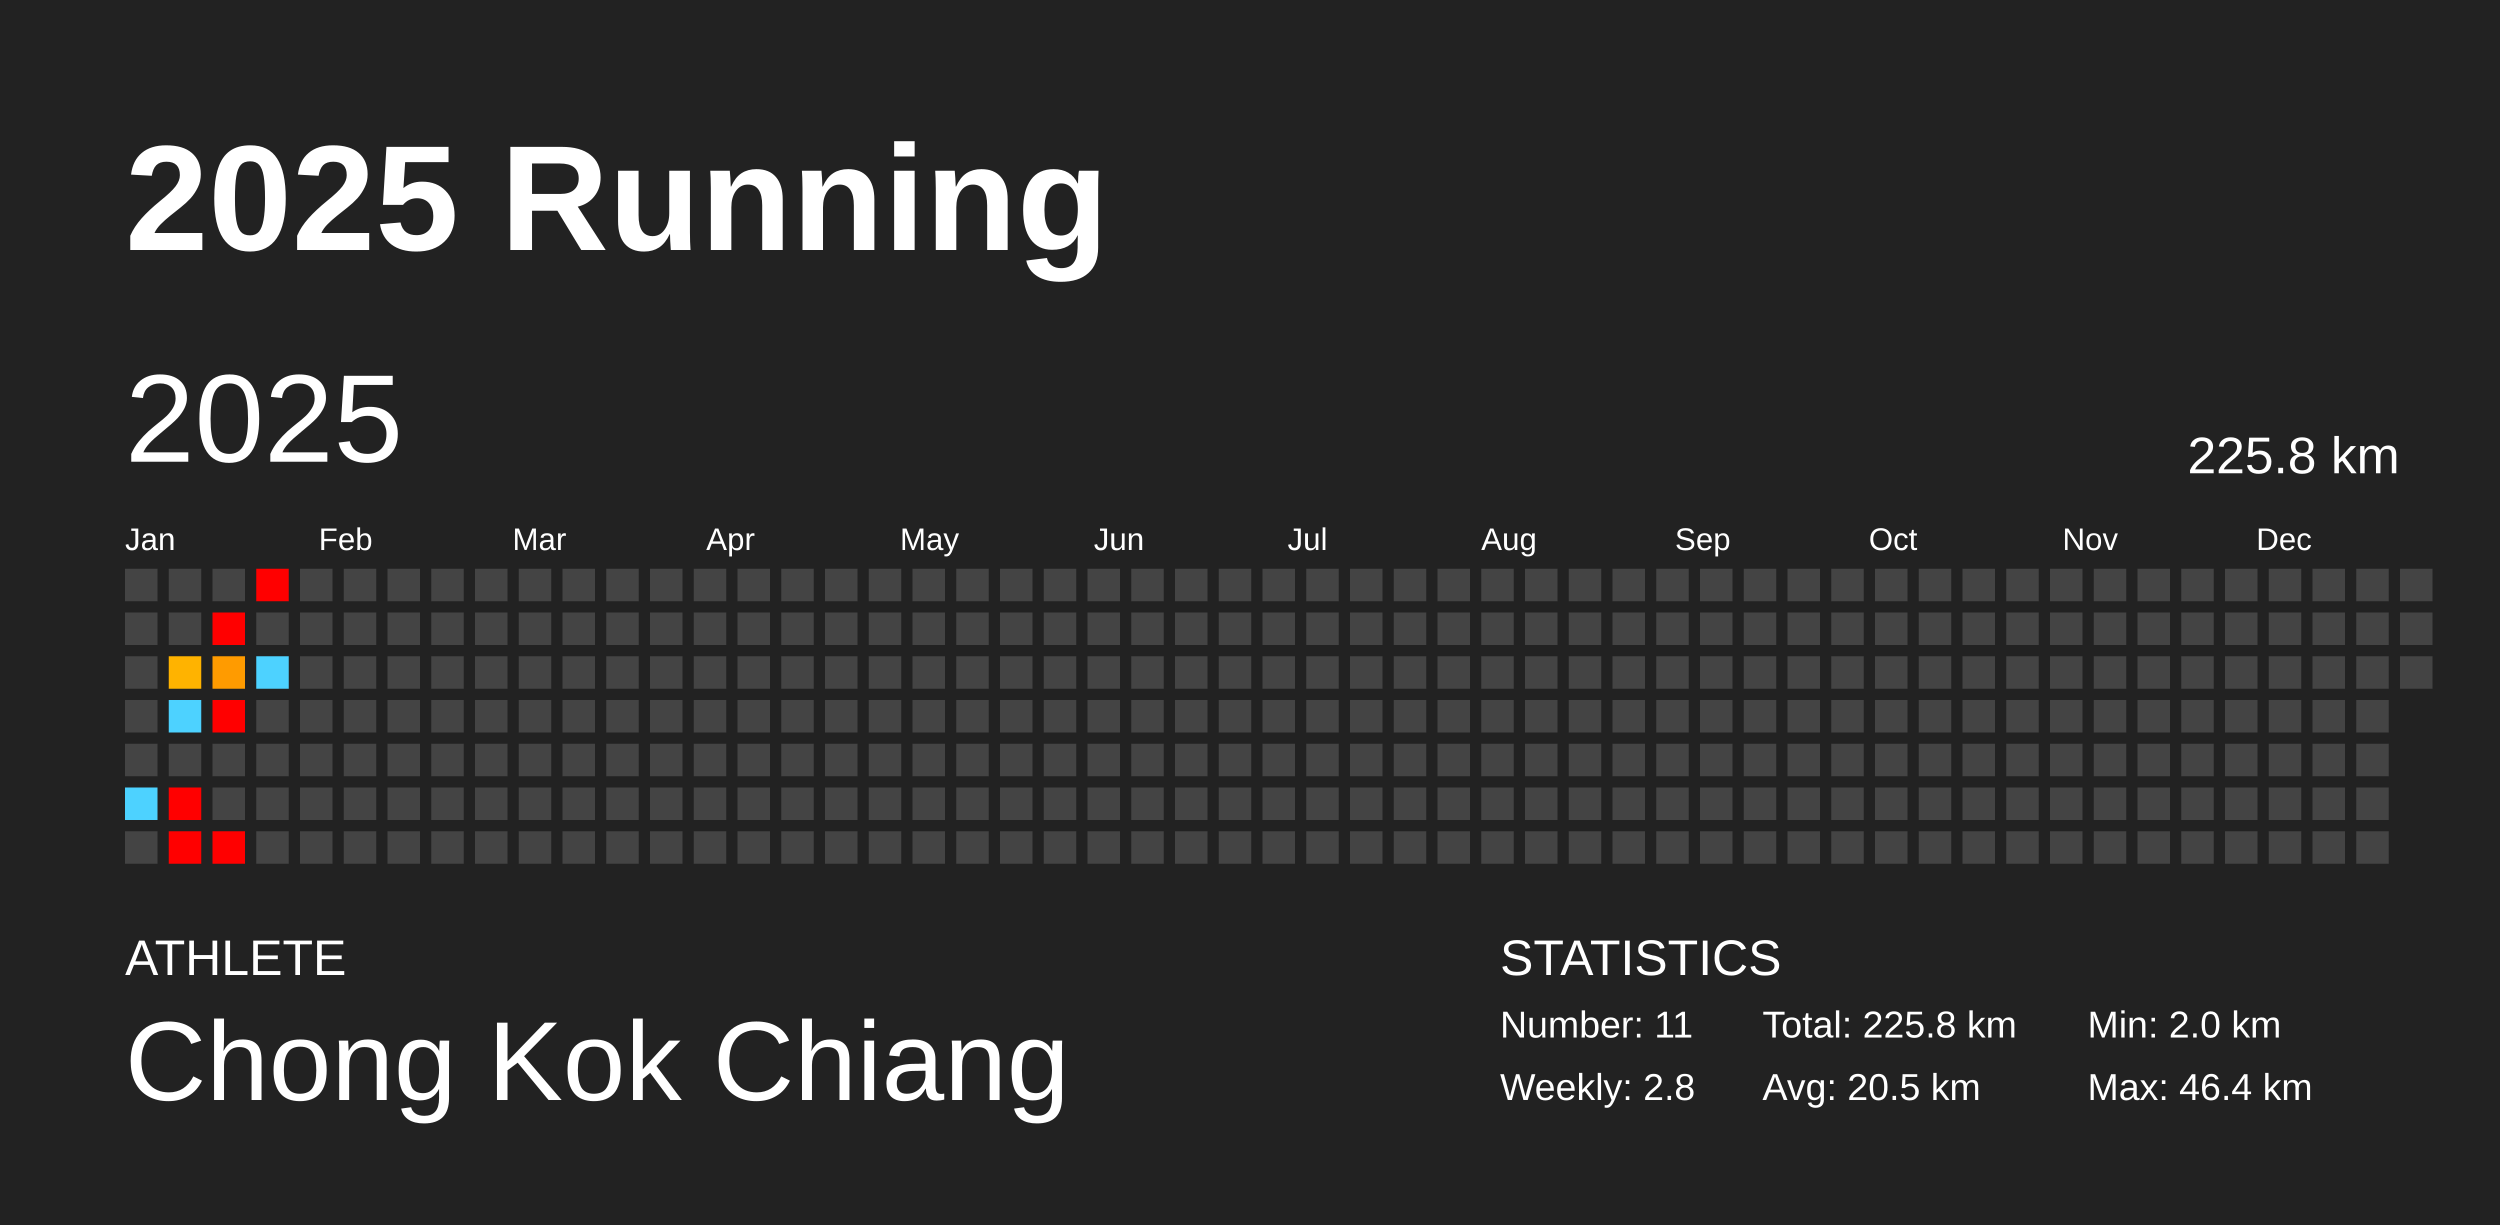
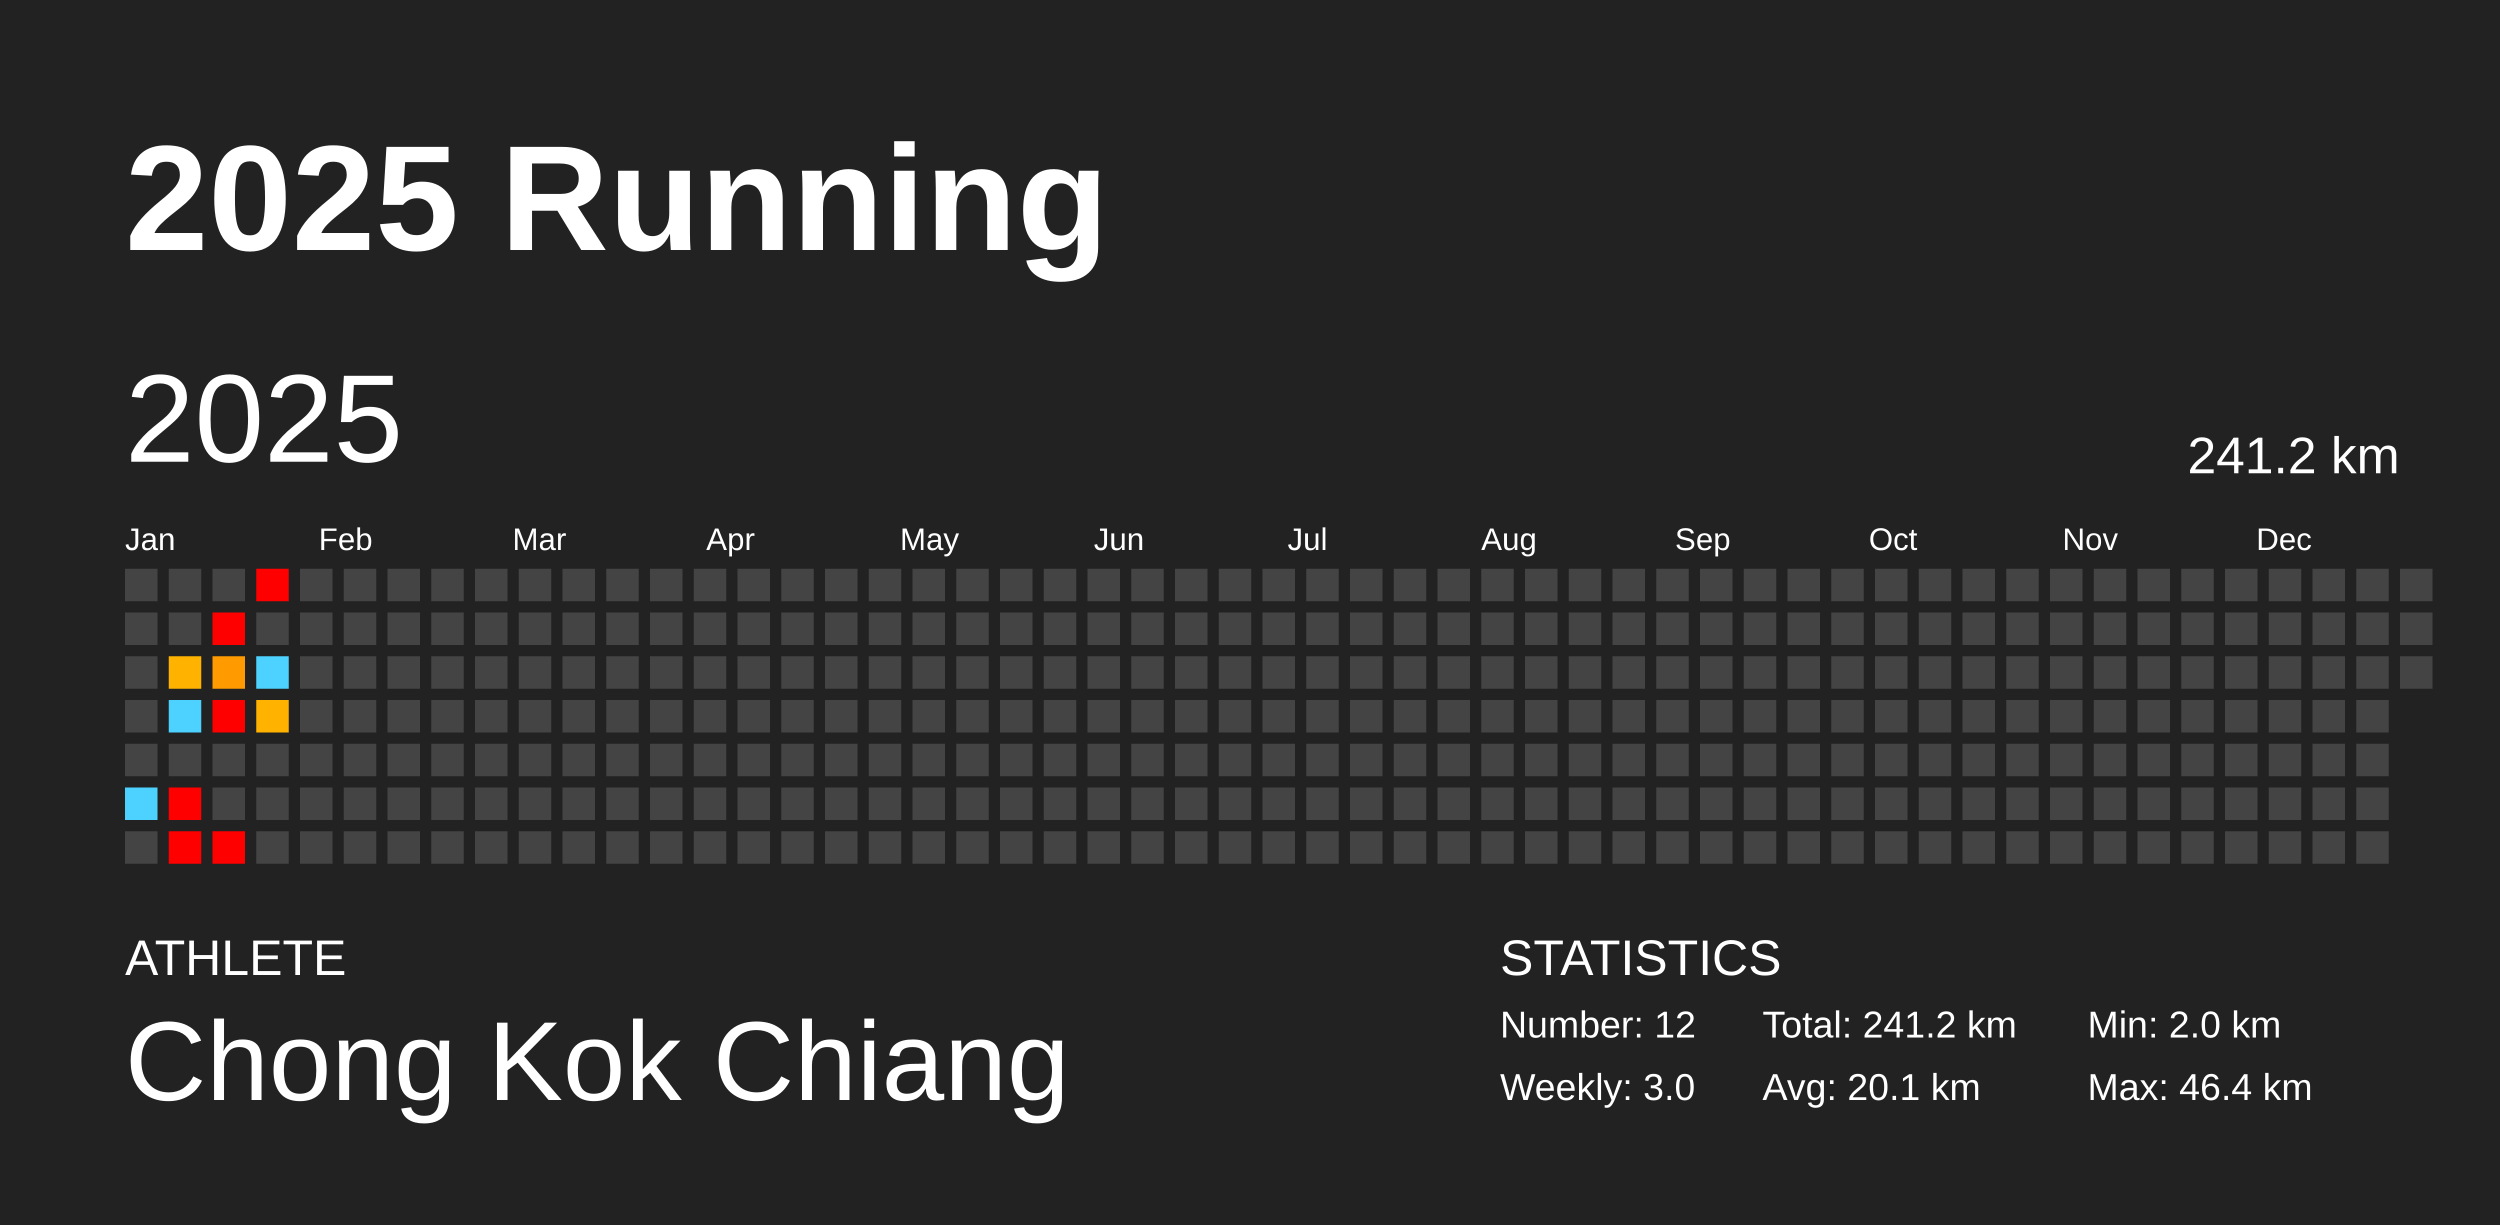
<svg xmlns="http://www.w3.org/2000/svg" baseProfile="full" height="98mm" version="1.1" viewBox="0,0,200,98" width="200mm">
  <defs />
  <rect fill="#222222" height="98" width="200" x="0" y="0" />
  <text fill="#FFFFFF" style="font-size:12px; font-family:Arial; font-weight:bold;" x="10" y="20">2025 Running</text>
  <text fill="#FFFFFF" style="font-size:4px; font-family:Arial" x="10" y="78">ATHLETE</text>
  <text fill="#FFFFFF" style="font-size:9px; font-family:Arial" x="10" y="88">Chong Kok Chiang</text>
  <text fill="#FFFFFF" style="font-size:4px; font-family:Arial" x="120" y="78">STATISTICS</text>
-   <text fill="#FFFFFF" style="font-size:3px; font-family:Arial" x="120" y="83">Number: 11</text>
-   <text fill="#FFFFFF" style="font-size:3px; font-family:Arial" x="120" y="88">Weekly: 2.8</text>
-   <text fill="#FFFFFF" style="font-size:3px; font-family:Arial" x="141" y="83">Total: 225.8 km</text>
-   <text fill="#FFFFFF" style="font-size:3px; font-family:Arial" x="141" y="88">Avg: 20.5 km</text>
+   <text fill="#FFFFFF" style="font-size:3px; font-family:Arial" x="120" y="83">Number: 12</text>
+   <text fill="#FFFFFF" style="font-size:3px; font-family:Arial" x="120" y="88">Weekly: 3.0</text>
+   <text fill="#FFFFFF" style="font-size:3px; font-family:Arial" x="141" y="83">Total: 241.2 km</text>
+   <text fill="#FFFFFF" style="font-size:3px; font-family:Arial" x="141" y="88">Avg: 20.1 km</text>
  <text fill="#FFFFFF" style="font-size:3px; font-family:Arial" x="167" y="83">Min: 2.0 km</text>
  <text fill="#FFFFFF" style="font-size:3px; font-family:Arial" x="167" y="88">Max: 46.4 km</text>
  <text dominant-baseline="hanging" fill="#FFFFFF" style="font-size:10.0px; font-family:Arial;" x="10" y="30">2025</text>
-   <text dominant-baseline="hanging" fill="#FFFFFF" style="font-size:4.125px; font-family:Arial;" x="175" y="35">225.8 km</text>
+   <text dominant-baseline="hanging" fill="#FFFFFF" style="font-size:4.125px; font-family:Arial;" x="175" y="35">241.2 km</text>
  <text fill="#FFFFFF" style="font-size:2.5px; font-family:Arial" x="10.0" y="44">Jan</text>
  <text fill="#FFFFFF" style="font-size:2.5px; font-family:Arial" x="25.5" y="44">Feb</text>
  <text fill="#FFFFFF" style="font-size:2.5px; font-family:Arial" x="41.0" y="44">Mar</text>
  <text fill="#FFFFFF" style="font-size:2.5px; font-family:Arial" x="56.5" y="44">Apr</text>
  <text fill="#FFFFFF" style="font-size:2.5px; font-family:Arial" x="72.0" y="44">May</text>
  <text fill="#FFFFFF" style="font-size:2.5px; font-family:Arial" x="87.5" y="44">Jun</text>
  <text fill="#FFFFFF" style="font-size:2.5px; font-family:Arial" x="103.0" y="44">Jul</text>
  <text fill="#FFFFFF" style="font-size:2.5px; font-family:Arial" x="118.5" y="44">Aug</text>
  <text fill="#FFFFFF" style="font-size:2.5px; font-family:Arial" x="134.0" y="44">Sep</text>
  <text fill="#FFFFFF" style="font-size:2.5px; font-family:Arial" x="149.5" y="44">Oct</text>
  <text fill="#FFFFFF" style="font-size:2.5px; font-family:Arial" x="165.0" y="44">Nov</text>
  <text fill="#FFFFFF" style="font-size:2.5px; font-family:Arial" x="180.5" y="44">Dec</text>
  <rect fill="#444444" height="2.6" width="2.6" x="10.0" y="45.5" />
  <rect fill="#444444" height="2.6" width="2.6" x="10.0" y="49.0" />
  <rect fill="#444444" height="2.6" width="2.6" x="10.0" y="52.5" />
  <rect fill="#444444" height="2.6" width="2.6" x="10.0" y="56.0" />
  <rect fill="#444444" height="2.6" width="2.6" x="10.0" y="59.5" />
  <rect fill="#4dd2ff" height="2.6" width="2.6" x="10.0" y="63.0" />
  <rect fill="#444444" height="2.6" width="2.6" x="10.0" y="66.5" />
  <rect fill="#444444" height="2.6" width="2.6" x="13.5" y="45.5" />
  <rect fill="#444444" height="2.6" width="2.6" x="13.5" y="49.0" />
  <rect fill="#ffb300" height="2.6" width="2.6" x="13.5" y="52.5" />
  <rect fill="#4dd2ff" height="2.6" width="2.6" x="13.5" y="56.0" />
  <rect fill="#444444" height="2.6" width="2.6" x="13.5" y="59.5" />
  <rect fill="red" height="2.6" width="2.6" x="13.5" y="63.0" />
  <rect fill="red" height="2.6" width="2.6" x="13.5" y="66.5" />
  <rect fill="#444444" height="2.6" width="2.6" x="17.0" y="45.5" />
  <rect fill="red" height="2.6" width="2.6" x="17.0" y="49.0" />
  <rect fill="#ff9b00" height="2.6" width="2.6" x="17.0" y="52.5" />
  <rect fill="red" height="2.6" width="2.6" x="17.0" y="56.0" />
  <rect fill="#444444" height="2.6" width="2.6" x="17.0" y="59.5" />
  <rect fill="#444444" height="2.6" width="2.6" x="17.0" y="63.0" />
  <rect fill="red" height="2.6" width="2.6" x="17.0" y="66.5" />
  <rect fill="red" height="2.6" width="2.6" x="20.5" y="45.5" />
  <rect fill="#444444" height="2.6" width="2.6" x="20.5" y="49.0" />
  <rect fill="#4dd2ff" height="2.6" width="2.6" x="20.5" y="52.5" />
-   <rect fill="#444444" height="2.6" width="2.6" x="20.5" y="56.0" />
+   <rect fill="#ffb200" height="2.6" width="2.6" x="20.5" y="56.0" />
  <rect fill="#444444" height="2.6" width="2.6" x="20.5" y="59.5" />
  <rect fill="#444444" height="2.6" width="2.6" x="20.5" y="63.0" />
  <rect fill="#444444" height="2.6" width="2.6" x="20.5" y="66.5" />
  <rect fill="#444444" height="2.6" width="2.6" x="24.0" y="45.5" />
  <rect fill="#444444" height="2.6" width="2.6" x="24.0" y="49.0" />
  <rect fill="#444444" height="2.6" width="2.6" x="24.0" y="52.5" />
  <rect fill="#444444" height="2.6" width="2.6" x="24.0" y="56.0" />
  <rect fill="#444444" height="2.6" width="2.6" x="24.0" y="59.5" />
  <rect fill="#444444" height="2.6" width="2.6" x="24.0" y="63.0" />
  <rect fill="#444444" height="2.6" width="2.6" x="24.0" y="66.5" />
  <rect fill="#444444" height="2.6" width="2.6" x="27.5" y="45.5" />
  <rect fill="#444444" height="2.6" width="2.6" x="27.5" y="49.0" />
  <rect fill="#444444" height="2.6" width="2.6" x="27.5" y="52.5" />
  <rect fill="#444444" height="2.6" width="2.6" x="27.5" y="56.0" />
  <rect fill="#444444" height="2.6" width="2.6" x="27.5" y="59.5" />
  <rect fill="#444444" height="2.6" width="2.6" x="27.5" y="63.0" />
  <rect fill="#444444" height="2.6" width="2.6" x="27.5" y="66.5" />
  <rect fill="#444444" height="2.6" width="2.6" x="31.0" y="45.5" />
  <rect fill="#444444" height="2.6" width="2.6" x="31.0" y="49.0" />
  <rect fill="#444444" height="2.6" width="2.6" x="31.0" y="52.5" />
  <rect fill="#444444" height="2.6" width="2.6" x="31.0" y="56.0" />
  <rect fill="#444444" height="2.6" width="2.6" x="31.0" y="59.5" />
  <rect fill="#444444" height="2.6" width="2.6" x="31.0" y="63.0" />
  <rect fill="#444444" height="2.6" width="2.6" x="31.0" y="66.5" />
  <rect fill="#444444" height="2.6" width="2.6" x="34.5" y="45.5" />
  <rect fill="#444444" height="2.6" width="2.6" x="34.5" y="49.0" />
  <rect fill="#444444" height="2.6" width="2.6" x="34.5" y="52.5" />
  <rect fill="#444444" height="2.6" width="2.6" x="34.5" y="56.0" />
  <rect fill="#444444" height="2.6" width="2.6" x="34.5" y="59.5" />
  <rect fill="#444444" height="2.6" width="2.6" x="34.5" y="63.0" />
  <rect fill="#444444" height="2.6" width="2.6" x="34.5" y="66.5" />
  <rect fill="#444444" height="2.6" width="2.6" x="38.0" y="45.5" />
  <rect fill="#444444" height="2.6" width="2.6" x="38.0" y="49.0" />
  <rect fill="#444444" height="2.6" width="2.6" x="38.0" y="52.5" />
  <rect fill="#444444" height="2.6" width="2.6" x="38.0" y="56.0" />
  <rect fill="#444444" height="2.6" width="2.6" x="38.0" y="59.5" />
  <rect fill="#444444" height="2.6" width="2.6" x="38.0" y="63.0" />
  <rect fill="#444444" height="2.6" width="2.6" x="38.0" y="66.5" />
  <rect fill="#444444" height="2.6" width="2.6" x="41.5" y="45.5" />
  <rect fill="#444444" height="2.6" width="2.6" x="41.5" y="49.0" />
  <rect fill="#444444" height="2.6" width="2.6" x="41.5" y="52.5" />
  <rect fill="#444444" height="2.6" width="2.6" x="41.5" y="56.0" />
  <rect fill="#444444" height="2.6" width="2.6" x="41.5" y="59.5" />
  <rect fill="#444444" height="2.6" width="2.6" x="41.5" y="63.0" />
  <rect fill="#444444" height="2.6" width="2.6" x="41.5" y="66.5" />
  <rect fill="#444444" height="2.6" width="2.6" x="45.0" y="45.5" />
  <rect fill="#444444" height="2.6" width="2.6" x="45.0" y="49.0" />
  <rect fill="#444444" height="2.6" width="2.6" x="45.0" y="52.5" />
  <rect fill="#444444" height="2.6" width="2.6" x="45.0" y="56.0" />
  <rect fill="#444444" height="2.6" width="2.6" x="45.0" y="59.5" />
  <rect fill="#444444" height="2.6" width="2.6" x="45.0" y="63.0" />
  <rect fill="#444444" height="2.6" width="2.6" x="45.0" y="66.5" />
  <rect fill="#444444" height="2.6" width="2.6" x="48.5" y="45.5" />
  <rect fill="#444444" height="2.6" width="2.6" x="48.5" y="49.0" />
  <rect fill="#444444" height="2.6" width="2.6" x="48.5" y="52.5" />
  <rect fill="#444444" height="2.6" width="2.6" x="48.5" y="56.0" />
  <rect fill="#444444" height="2.6" width="2.6" x="48.5" y="59.5" />
  <rect fill="#444444" height="2.6" width="2.6" x="48.5" y="63.0" />
  <rect fill="#444444" height="2.6" width="2.6" x="48.5" y="66.5" />
  <rect fill="#444444" height="2.6" width="2.6" x="52.0" y="45.5" />
  <rect fill="#444444" height="2.6" width="2.6" x="52.0" y="49.0" />
  <rect fill="#444444" height="2.6" width="2.6" x="52.0" y="52.5" />
  <rect fill="#444444" height="2.6" width="2.6" x="52.0" y="56.0" />
  <rect fill="#444444" height="2.6" width="2.6" x="52.0" y="59.5" />
  <rect fill="#444444" height="2.6" width="2.6" x="52.0" y="63.0" />
  <rect fill="#444444" height="2.6" width="2.6" x="52.0" y="66.5" />
  <rect fill="#444444" height="2.6" width="2.6" x="55.5" y="45.5" />
  <rect fill="#444444" height="2.6" width="2.6" x="55.5" y="49.0" />
  <rect fill="#444444" height="2.6" width="2.6" x="55.5" y="52.5" />
  <rect fill="#444444" height="2.6" width="2.6" x="55.5" y="56.0" />
  <rect fill="#444444" height="2.6" width="2.6" x="55.5" y="59.5" />
  <rect fill="#444444" height="2.6" width="2.6" x="55.5" y="63.0" />
  <rect fill="#444444" height="2.6" width="2.6" x="55.5" y="66.5" />
  <rect fill="#444444" height="2.6" width="2.6" x="59.0" y="45.5" />
  <rect fill="#444444" height="2.6" width="2.6" x="59.0" y="49.0" />
  <rect fill="#444444" height="2.6" width="2.6" x="59.0" y="52.5" />
  <rect fill="#444444" height="2.6" width="2.6" x="59.0" y="56.0" />
  <rect fill="#444444" height="2.6" width="2.6" x="59.0" y="59.5" />
  <rect fill="#444444" height="2.6" width="2.6" x="59.0" y="63.0" />
  <rect fill="#444444" height="2.6" width="2.6" x="59.0" y="66.5" />
  <rect fill="#444444" height="2.6" width="2.6" x="62.5" y="45.5" />
  <rect fill="#444444" height="2.6" width="2.6" x="62.5" y="49.0" />
  <rect fill="#444444" height="2.6" width="2.6" x="62.5" y="52.5" />
  <rect fill="#444444" height="2.6" width="2.6" x="62.5" y="56.0" />
  <rect fill="#444444" height="2.6" width="2.6" x="62.5" y="59.5" />
  <rect fill="#444444" height="2.6" width="2.6" x="62.5" y="63.0" />
  <rect fill="#444444" height="2.6" width="2.6" x="62.5" y="66.5" />
  <rect fill="#444444" height="2.6" width="2.6" x="66.0" y="45.5" />
  <rect fill="#444444" height="2.6" width="2.6" x="66.0" y="49.0" />
  <rect fill="#444444" height="2.6" width="2.6" x="66.0" y="52.5" />
  <rect fill="#444444" height="2.6" width="2.6" x="66.0" y="56.0" />
  <rect fill="#444444" height="2.6" width="2.6" x="66.0" y="59.5" />
  <rect fill="#444444" height="2.6" width="2.6" x="66.0" y="63.0" />
  <rect fill="#444444" height="2.6" width="2.6" x="66.0" y="66.5" />
  <rect fill="#444444" height="2.6" width="2.6" x="69.5" y="45.5" />
  <rect fill="#444444" height="2.6" width="2.6" x="69.5" y="49.0" />
  <rect fill="#444444" height="2.6" width="2.6" x="69.5" y="52.5" />
  <rect fill="#444444" height="2.6" width="2.6" x="69.5" y="56.0" />
  <rect fill="#444444" height="2.6" width="2.6" x="69.5" y="59.5" />
  <rect fill="#444444" height="2.6" width="2.6" x="69.5" y="63.0" />
  <rect fill="#444444" height="2.6" width="2.6" x="69.5" y="66.5" />
  <rect fill="#444444" height="2.6" width="2.6" x="73.0" y="45.5" />
  <rect fill="#444444" height="2.6" width="2.6" x="73.0" y="49.0" />
  <rect fill="#444444" height="2.6" width="2.6" x="73.0" y="52.5" />
  <rect fill="#444444" height="2.6" width="2.6" x="73.0" y="56.0" />
  <rect fill="#444444" height="2.6" width="2.6" x="73.0" y="59.5" />
  <rect fill="#444444" height="2.6" width="2.6" x="73.0" y="63.0" />
  <rect fill="#444444" height="2.6" width="2.6" x="73.0" y="66.5" />
  <rect fill="#444444" height="2.6" width="2.6" x="76.5" y="45.5" />
  <rect fill="#444444" height="2.6" width="2.6" x="76.5" y="49.0" />
  <rect fill="#444444" height="2.6" width="2.6" x="76.5" y="52.5" />
  <rect fill="#444444" height="2.6" width="2.6" x="76.5" y="56.0" />
  <rect fill="#444444" height="2.6" width="2.6" x="76.5" y="59.5" />
  <rect fill="#444444" height="2.6" width="2.6" x="76.5" y="63.0" />
  <rect fill="#444444" height="2.6" width="2.6" x="76.5" y="66.5" />
  <rect fill="#444444" height="2.6" width="2.6" x="80.0" y="45.5" />
  <rect fill="#444444" height="2.6" width="2.6" x="80.0" y="49.0" />
  <rect fill="#444444" height="2.6" width="2.6" x="80.0" y="52.5" />
  <rect fill="#444444" height="2.6" width="2.6" x="80.0" y="56.0" />
  <rect fill="#444444" height="2.6" width="2.6" x="80.0" y="59.5" />
  <rect fill="#444444" height="2.6" width="2.6" x="80.0" y="63.0" />
  <rect fill="#444444" height="2.6" width="2.6" x="80.0" y="66.5" />
  <rect fill="#444444" height="2.6" width="2.6" x="83.5" y="45.5" />
  <rect fill="#444444" height="2.6" width="2.6" x="83.5" y="49.0" />
  <rect fill="#444444" height="2.6" width="2.6" x="83.5" y="52.5" />
  <rect fill="#444444" height="2.6" width="2.6" x="83.5" y="56.0" />
  <rect fill="#444444" height="2.6" width="2.6" x="83.5" y="59.5" />
  <rect fill="#444444" height="2.6" width="2.6" x="83.5" y="63.0" />
  <rect fill="#444444" height="2.6" width="2.6" x="83.5" y="66.5" />
  <rect fill="#444444" height="2.6" width="2.6" x="87.0" y="45.5" />
  <rect fill="#444444" height="2.6" width="2.6" x="87.0" y="49.0" />
  <rect fill="#444444" height="2.6" width="2.6" x="87.0" y="52.5" />
  <rect fill="#444444" height="2.6" width="2.6" x="87.0" y="56.0" />
  <rect fill="#444444" height="2.6" width="2.6" x="87.0" y="59.5" />
  <rect fill="#444444" height="2.6" width="2.6" x="87.0" y="63.0" />
  <rect fill="#444444" height="2.6" width="2.6" x="87.0" y="66.5" />
  <rect fill="#444444" height="2.6" width="2.6" x="90.5" y="45.5" />
  <rect fill="#444444" height="2.6" width="2.6" x="90.5" y="49.0" />
  <rect fill="#444444" height="2.6" width="2.6" x="90.5" y="52.5" />
  <rect fill="#444444" height="2.6" width="2.6" x="90.5" y="56.0" />
  <rect fill="#444444" height="2.6" width="2.6" x="90.5" y="59.5" />
  <rect fill="#444444" height="2.6" width="2.6" x="90.5" y="63.0" />
  <rect fill="#444444" height="2.6" width="2.6" x="90.5" y="66.5" />
  <rect fill="#444444" height="2.6" width="2.6" x="94.0" y="45.5" />
  <rect fill="#444444" height="2.6" width="2.6" x="94.0" y="49.0" />
  <rect fill="#444444" height="2.6" width="2.6" x="94.0" y="52.5" />
  <rect fill="#444444" height="2.6" width="2.6" x="94.0" y="56.0" />
  <rect fill="#444444" height="2.6" width="2.6" x="94.0" y="59.5" />
  <rect fill="#444444" height="2.6" width="2.6" x="94.0" y="63.0" />
  <rect fill="#444444" height="2.6" width="2.6" x="94.0" y="66.5" />
  <rect fill="#444444" height="2.6" width="2.6" x="97.5" y="45.5" />
  <rect fill="#444444" height="2.6" width="2.6" x="97.5" y="49.0" />
  <rect fill="#444444" height="2.6" width="2.6" x="97.5" y="52.5" />
  <rect fill="#444444" height="2.6" width="2.6" x="97.5" y="56.0" />
  <rect fill="#444444" height="2.6" width="2.6" x="97.5" y="59.5" />
  <rect fill="#444444" height="2.6" width="2.6" x="97.5" y="63.0" />
  <rect fill="#444444" height="2.6" width="2.6" x="97.5" y="66.5" />
  <rect fill="#444444" height="2.6" width="2.6" x="101.0" y="45.5" />
  <rect fill="#444444" height="2.6" width="2.6" x="101.0" y="49.0" />
  <rect fill="#444444" height="2.6" width="2.6" x="101.0" y="52.5" />
  <rect fill="#444444" height="2.6" width="2.6" x="101.0" y="56.0" />
  <rect fill="#444444" height="2.6" width="2.6" x="101.0" y="59.5" />
  <rect fill="#444444" height="2.6" width="2.6" x="101.0" y="63.0" />
  <rect fill="#444444" height="2.6" width="2.6" x="101.0" y="66.5" />
  <rect fill="#444444" height="2.6" width="2.6" x="104.5" y="45.5" />
  <rect fill="#444444" height="2.6" width="2.6" x="104.5" y="49.0" />
  <rect fill="#444444" height="2.6" width="2.6" x="104.5" y="52.5" />
  <rect fill="#444444" height="2.6" width="2.6" x="104.5" y="56.0" />
  <rect fill="#444444" height="2.6" width="2.6" x="104.5" y="59.5" />
  <rect fill="#444444" height="2.6" width="2.6" x="104.5" y="63.0" />
  <rect fill="#444444" height="2.6" width="2.6" x="104.5" y="66.5" />
  <rect fill="#444444" height="2.6" width="2.6" x="108.0" y="45.5" />
  <rect fill="#444444" height="2.6" width="2.6" x="108.0" y="49.0" />
  <rect fill="#444444" height="2.6" width="2.6" x="108.0" y="52.5" />
  <rect fill="#444444" height="2.6" width="2.6" x="108.0" y="56.0" />
  <rect fill="#444444" height="2.6" width="2.6" x="108.0" y="59.5" />
  <rect fill="#444444" height="2.6" width="2.6" x="108.0" y="63.0" />
  <rect fill="#444444" height="2.6" width="2.6" x="108.0" y="66.5" />
  <rect fill="#444444" height="2.6" width="2.6" x="111.5" y="45.5" />
  <rect fill="#444444" height="2.6" width="2.6" x="111.5" y="49.0" />
  <rect fill="#444444" height="2.6" width="2.6" x="111.5" y="52.5" />
  <rect fill="#444444" height="2.6" width="2.6" x="111.5" y="56.0" />
  <rect fill="#444444" height="2.6" width="2.6" x="111.5" y="59.5" />
  <rect fill="#444444" height="2.6" width="2.6" x="111.5" y="63.0" />
  <rect fill="#444444" height="2.6" width="2.6" x="111.5" y="66.5" />
  <rect fill="#444444" height="2.6" width="2.6" x="115.0" y="45.5" />
  <rect fill="#444444" height="2.6" width="2.6" x="115.0" y="49.0" />
  <rect fill="#444444" height="2.6" width="2.6" x="115.0" y="52.5" />
  <rect fill="#444444" height="2.6" width="2.6" x="115.0" y="56.0" />
  <rect fill="#444444" height="2.6" width="2.6" x="115.0" y="59.5" />
  <rect fill="#444444" height="2.6" width="2.6" x="115.0" y="63.0" />
  <rect fill="#444444" height="2.6" width="2.6" x="115.0" y="66.5" />
  <rect fill="#444444" height="2.6" width="2.6" x="118.5" y="45.5" />
  <rect fill="#444444" height="2.6" width="2.6" x="118.5" y="49.0" />
  <rect fill="#444444" height="2.6" width="2.6" x="118.5" y="52.5" />
  <rect fill="#444444" height="2.6" width="2.6" x="118.5" y="56.0" />
  <rect fill="#444444" height="2.6" width="2.6" x="118.5" y="59.5" />
  <rect fill="#444444" height="2.6" width="2.6" x="118.5" y="63.0" />
  <rect fill="#444444" height="2.6" width="2.6" x="118.5" y="66.5" />
  <rect fill="#444444" height="2.6" width="2.6" x="122.0" y="45.5" />
  <rect fill="#444444" height="2.6" width="2.6" x="122.0" y="49.0" />
  <rect fill="#444444" height="2.6" width="2.6" x="122.0" y="52.5" />
  <rect fill="#444444" height="2.6" width="2.6" x="122.0" y="56.0" />
  <rect fill="#444444" height="2.6" width="2.6" x="122.0" y="59.5" />
  <rect fill="#444444" height="2.6" width="2.6" x="122.0" y="63.0" />
  <rect fill="#444444" height="2.6" width="2.6" x="122.0" y="66.5" />
  <rect fill="#444444" height="2.6" width="2.6" x="125.5" y="45.5" />
  <rect fill="#444444" height="2.6" width="2.6" x="125.5" y="49.0" />
  <rect fill="#444444" height="2.6" width="2.6" x="125.5" y="52.5" />
  <rect fill="#444444" height="2.6" width="2.6" x="125.5" y="56.0" />
  <rect fill="#444444" height="2.6" width="2.6" x="125.5" y="59.5" />
  <rect fill="#444444" height="2.6" width="2.6" x="125.5" y="63.0" />
  <rect fill="#444444" height="2.6" width="2.6" x="125.5" y="66.5" />
  <rect fill="#444444" height="2.6" width="2.6" x="129.0" y="45.5" />
  <rect fill="#444444" height="2.6" width="2.6" x="129.0" y="49.0" />
  <rect fill="#444444" height="2.6" width="2.6" x="129.0" y="52.5" />
  <rect fill="#444444" height="2.6" width="2.6" x="129.0" y="56.0" />
  <rect fill="#444444" height="2.6" width="2.6" x="129.0" y="59.5" />
  <rect fill="#444444" height="2.6" width="2.6" x="129.0" y="63.0" />
  <rect fill="#444444" height="2.6" width="2.6" x="129.0" y="66.5" />
  <rect fill="#444444" height="2.6" width="2.6" x="132.5" y="45.5" />
  <rect fill="#444444" height="2.6" width="2.6" x="132.5" y="49.0" />
  <rect fill="#444444" height="2.6" width="2.6" x="132.5" y="52.5" />
  <rect fill="#444444" height="2.6" width="2.6" x="132.5" y="56.0" />
  <rect fill="#444444" height="2.6" width="2.6" x="132.5" y="59.5" />
  <rect fill="#444444" height="2.6" width="2.6" x="132.5" y="63.0" />
  <rect fill="#444444" height="2.6" width="2.6" x="132.5" y="66.5" />
  <rect fill="#444444" height="2.6" width="2.6" x="136.0" y="45.5" />
  <rect fill="#444444" height="2.6" width="2.6" x="136.0" y="49.0" />
  <rect fill="#444444" height="2.6" width="2.6" x="136.0" y="52.5" />
  <rect fill="#444444" height="2.6" width="2.6" x="136.0" y="56.0" />
  <rect fill="#444444" height="2.6" width="2.6" x="136.0" y="59.5" />
  <rect fill="#444444" height="2.6" width="2.6" x="136.0" y="63.0" />
  <rect fill="#444444" height="2.6" width="2.6" x="136.0" y="66.5" />
  <rect fill="#444444" height="2.6" width="2.6" x="139.5" y="45.5" />
  <rect fill="#444444" height="2.6" width="2.6" x="139.5" y="49.0" />
  <rect fill="#444444" height="2.6" width="2.6" x="139.5" y="52.5" />
  <rect fill="#444444" height="2.6" width="2.6" x="139.5" y="56.0" />
  <rect fill="#444444" height="2.6" width="2.6" x="139.5" y="59.5" />
  <rect fill="#444444" height="2.6" width="2.6" x="139.5" y="63.0" />
  <rect fill="#444444" height="2.6" width="2.6" x="139.5" y="66.5" />
  <rect fill="#444444" height="2.6" width="2.6" x="143.0" y="45.5" />
  <rect fill="#444444" height="2.6" width="2.6" x="143.0" y="49.0" />
  <rect fill="#444444" height="2.6" width="2.6" x="143.0" y="52.5" />
  <rect fill="#444444" height="2.6" width="2.6" x="143.0" y="56.0" />
  <rect fill="#444444" height="2.6" width="2.6" x="143.0" y="59.5" />
  <rect fill="#444444" height="2.6" width="2.6" x="143.0" y="63.0" />
  <rect fill="#444444" height="2.6" width="2.6" x="143.0" y="66.5" />
  <rect fill="#444444" height="2.6" width="2.6" x="146.5" y="45.5" />
  <rect fill="#444444" height="2.6" width="2.6" x="146.5" y="49.0" />
  <rect fill="#444444" height="2.6" width="2.6" x="146.5" y="52.5" />
  <rect fill="#444444" height="2.6" width="2.6" x="146.5" y="56.0" />
  <rect fill="#444444" height="2.6" width="2.6" x="146.5" y="59.5" />
  <rect fill="#444444" height="2.6" width="2.6" x="146.5" y="63.0" />
  <rect fill="#444444" height="2.6" width="2.6" x="146.5" y="66.5" />
  <rect fill="#444444" height="2.6" width="2.6" x="150.0" y="45.5" />
  <rect fill="#444444" height="2.6" width="2.6" x="150.0" y="49.0" />
  <rect fill="#444444" height="2.6" width="2.6" x="150.0" y="52.5" />
  <rect fill="#444444" height="2.6" width="2.6" x="150.0" y="56.0" />
  <rect fill="#444444" height="2.6" width="2.6" x="150.0" y="59.5" />
  <rect fill="#444444" height="2.6" width="2.6" x="150.0" y="63.0" />
  <rect fill="#444444" height="2.6" width="2.6" x="150.0" y="66.5" />
  <rect fill="#444444" height="2.6" width="2.6" x="153.5" y="45.5" />
  <rect fill="#444444" height="2.6" width="2.6" x="153.5" y="49.0" />
  <rect fill="#444444" height="2.6" width="2.6" x="153.5" y="52.5" />
  <rect fill="#444444" height="2.6" width="2.6" x="153.5" y="56.0" />
  <rect fill="#444444" height="2.6" width="2.6" x="153.5" y="59.5" />
  <rect fill="#444444" height="2.6" width="2.6" x="153.5" y="63.0" />
  <rect fill="#444444" height="2.6" width="2.6" x="153.5" y="66.5" />
  <rect fill="#444444" height="2.6" width="2.6" x="157.0" y="45.5" />
  <rect fill="#444444" height="2.6" width="2.6" x="157.0" y="49.0" />
  <rect fill="#444444" height="2.6" width="2.6" x="157.0" y="52.5" />
  <rect fill="#444444" height="2.6" width="2.6" x="157.0" y="56.0" />
  <rect fill="#444444" height="2.6" width="2.6" x="157.0" y="59.5" />
  <rect fill="#444444" height="2.6" width="2.6" x="157.0" y="63.0" />
  <rect fill="#444444" height="2.6" width="2.6" x="157.0" y="66.5" />
  <rect fill="#444444" height="2.6" width="2.6" x="160.5" y="45.5" />
  <rect fill="#444444" height="2.6" width="2.6" x="160.5" y="49.0" />
  <rect fill="#444444" height="2.6" width="2.6" x="160.5" y="52.5" />
  <rect fill="#444444" height="2.6" width="2.6" x="160.5" y="56.0" />
  <rect fill="#444444" height="2.6" width="2.6" x="160.5" y="59.5" />
  <rect fill="#444444" height="2.6" width="2.6" x="160.5" y="63.0" />
  <rect fill="#444444" height="2.6" width="2.6" x="160.5" y="66.5" />
  <rect fill="#444444" height="2.6" width="2.6" x="164.0" y="45.5" />
  <rect fill="#444444" height="2.6" width="2.6" x="164.0" y="49.0" />
  <rect fill="#444444" height="2.6" width="2.6" x="164.0" y="52.5" />
  <rect fill="#444444" height="2.6" width="2.6" x="164.0" y="56.0" />
  <rect fill="#444444" height="2.6" width="2.6" x="164.0" y="59.5" />
  <rect fill="#444444" height="2.6" width="2.6" x="164.0" y="63.0" />
  <rect fill="#444444" height="2.6" width="2.6" x="164.0" y="66.5" />
  <rect fill="#444444" height="2.6" width="2.6" x="167.5" y="45.5" />
  <rect fill="#444444" height="2.6" width="2.6" x="167.5" y="49.0" />
  <rect fill="#444444" height="2.6" width="2.6" x="167.5" y="52.5" />
  <rect fill="#444444" height="2.6" width="2.6" x="167.5" y="56.0" />
  <rect fill="#444444" height="2.6" width="2.6" x="167.5" y="59.5" />
  <rect fill="#444444" height="2.6" width="2.6" x="167.5" y="63.0" />
  <rect fill="#444444" height="2.6" width="2.6" x="167.5" y="66.5" />
  <rect fill="#444444" height="2.6" width="2.6" x="171.0" y="45.5" />
  <rect fill="#444444" height="2.6" width="2.6" x="171.0" y="49.0" />
  <rect fill="#444444" height="2.6" width="2.6" x="171.0" y="52.5" />
  <rect fill="#444444" height="2.6" width="2.6" x="171.0" y="56.0" />
  <rect fill="#444444" height="2.6" width="2.6" x="171.0" y="59.5" />
  <rect fill="#444444" height="2.6" width="2.6" x="171.0" y="63.0" />
  <rect fill="#444444" height="2.6" width="2.6" x="171.0" y="66.5" />
  <rect fill="#444444" height="2.6" width="2.6" x="174.5" y="45.5" />
  <rect fill="#444444" height="2.6" width="2.6" x="174.5" y="49.0" />
  <rect fill="#444444" height="2.6" width="2.6" x="174.5" y="52.5" />
  <rect fill="#444444" height="2.6" width="2.6" x="174.5" y="56.0" />
  <rect fill="#444444" height="2.6" width="2.6" x="174.5" y="59.5" />
  <rect fill="#444444" height="2.6" width="2.6" x="174.5" y="63.0" />
  <rect fill="#444444" height="2.6" width="2.6" x="174.5" y="66.5" />
  <rect fill="#444444" height="2.6" width="2.6" x="178.0" y="45.5" />
  <rect fill="#444444" height="2.6" width="2.6" x="178.0" y="49.0" />
  <rect fill="#444444" height="2.6" width="2.6" x="178.0" y="52.5" />
  <rect fill="#444444" height="2.6" width="2.6" x="178.0" y="56.0" />
  <rect fill="#444444" height="2.6" width="2.6" x="178.0" y="59.5" />
  <rect fill="#444444" height="2.6" width="2.6" x="178.0" y="63.0" />
  <rect fill="#444444" height="2.6" width="2.6" x="178.0" y="66.5" />
  <rect fill="#444444" height="2.6" width="2.6" x="181.5" y="45.5" />
  <rect fill="#444444" height="2.6" width="2.6" x="181.5" y="49.0" />
  <rect fill="#444444" height="2.6" width="2.6" x="181.5" y="52.5" />
  <rect fill="#444444" height="2.6" width="2.6" x="181.5" y="56.0" />
  <rect fill="#444444" height="2.6" width="2.6" x="181.5" y="59.5" />
  <rect fill="#444444" height="2.6" width="2.6" x="181.5" y="63.0" />
  <rect fill="#444444" height="2.6" width="2.6" x="181.5" y="66.5" />
  <rect fill="#444444" height="2.6" width="2.6" x="185.0" y="45.5" />
  <rect fill="#444444" height="2.6" width="2.6" x="185.0" y="49.0" />
  <rect fill="#444444" height="2.6" width="2.6" x="185.0" y="52.5" />
  <rect fill="#444444" height="2.6" width="2.6" x="185.0" y="56.0" />
  <rect fill="#444444" height="2.6" width="2.6" x="185.0" y="59.5" />
  <rect fill="#444444" height="2.6" width="2.6" x="185.0" y="63.0" />
  <rect fill="#444444" height="2.6" width="2.6" x="185.0" y="66.5" />
  <rect fill="#444444" height="2.6" width="2.6" x="188.5" y="45.5" />
  <rect fill="#444444" height="2.6" width="2.6" x="188.5" y="49.0" />
  <rect fill="#444444" height="2.6" width="2.6" x="188.5" y="52.5" />
  <rect fill="#444444" height="2.6" width="2.6" x="188.5" y="56.0" />
  <rect fill="#444444" height="2.6" width="2.6" x="188.5" y="59.5" />
  <rect fill="#444444" height="2.6" width="2.6" x="188.5" y="63.0" />
  <rect fill="#444444" height="2.6" width="2.6" x="188.5" y="66.5" />
  <rect fill="#444444" height="2.6" width="2.6" x="192.0" y="45.5" />
  <rect fill="#444444" height="2.6" width="2.6" x="192.0" y="49.0" />
  <rect fill="#444444" height="2.6" width="2.6" x="192.0" y="52.5" />
</svg>
